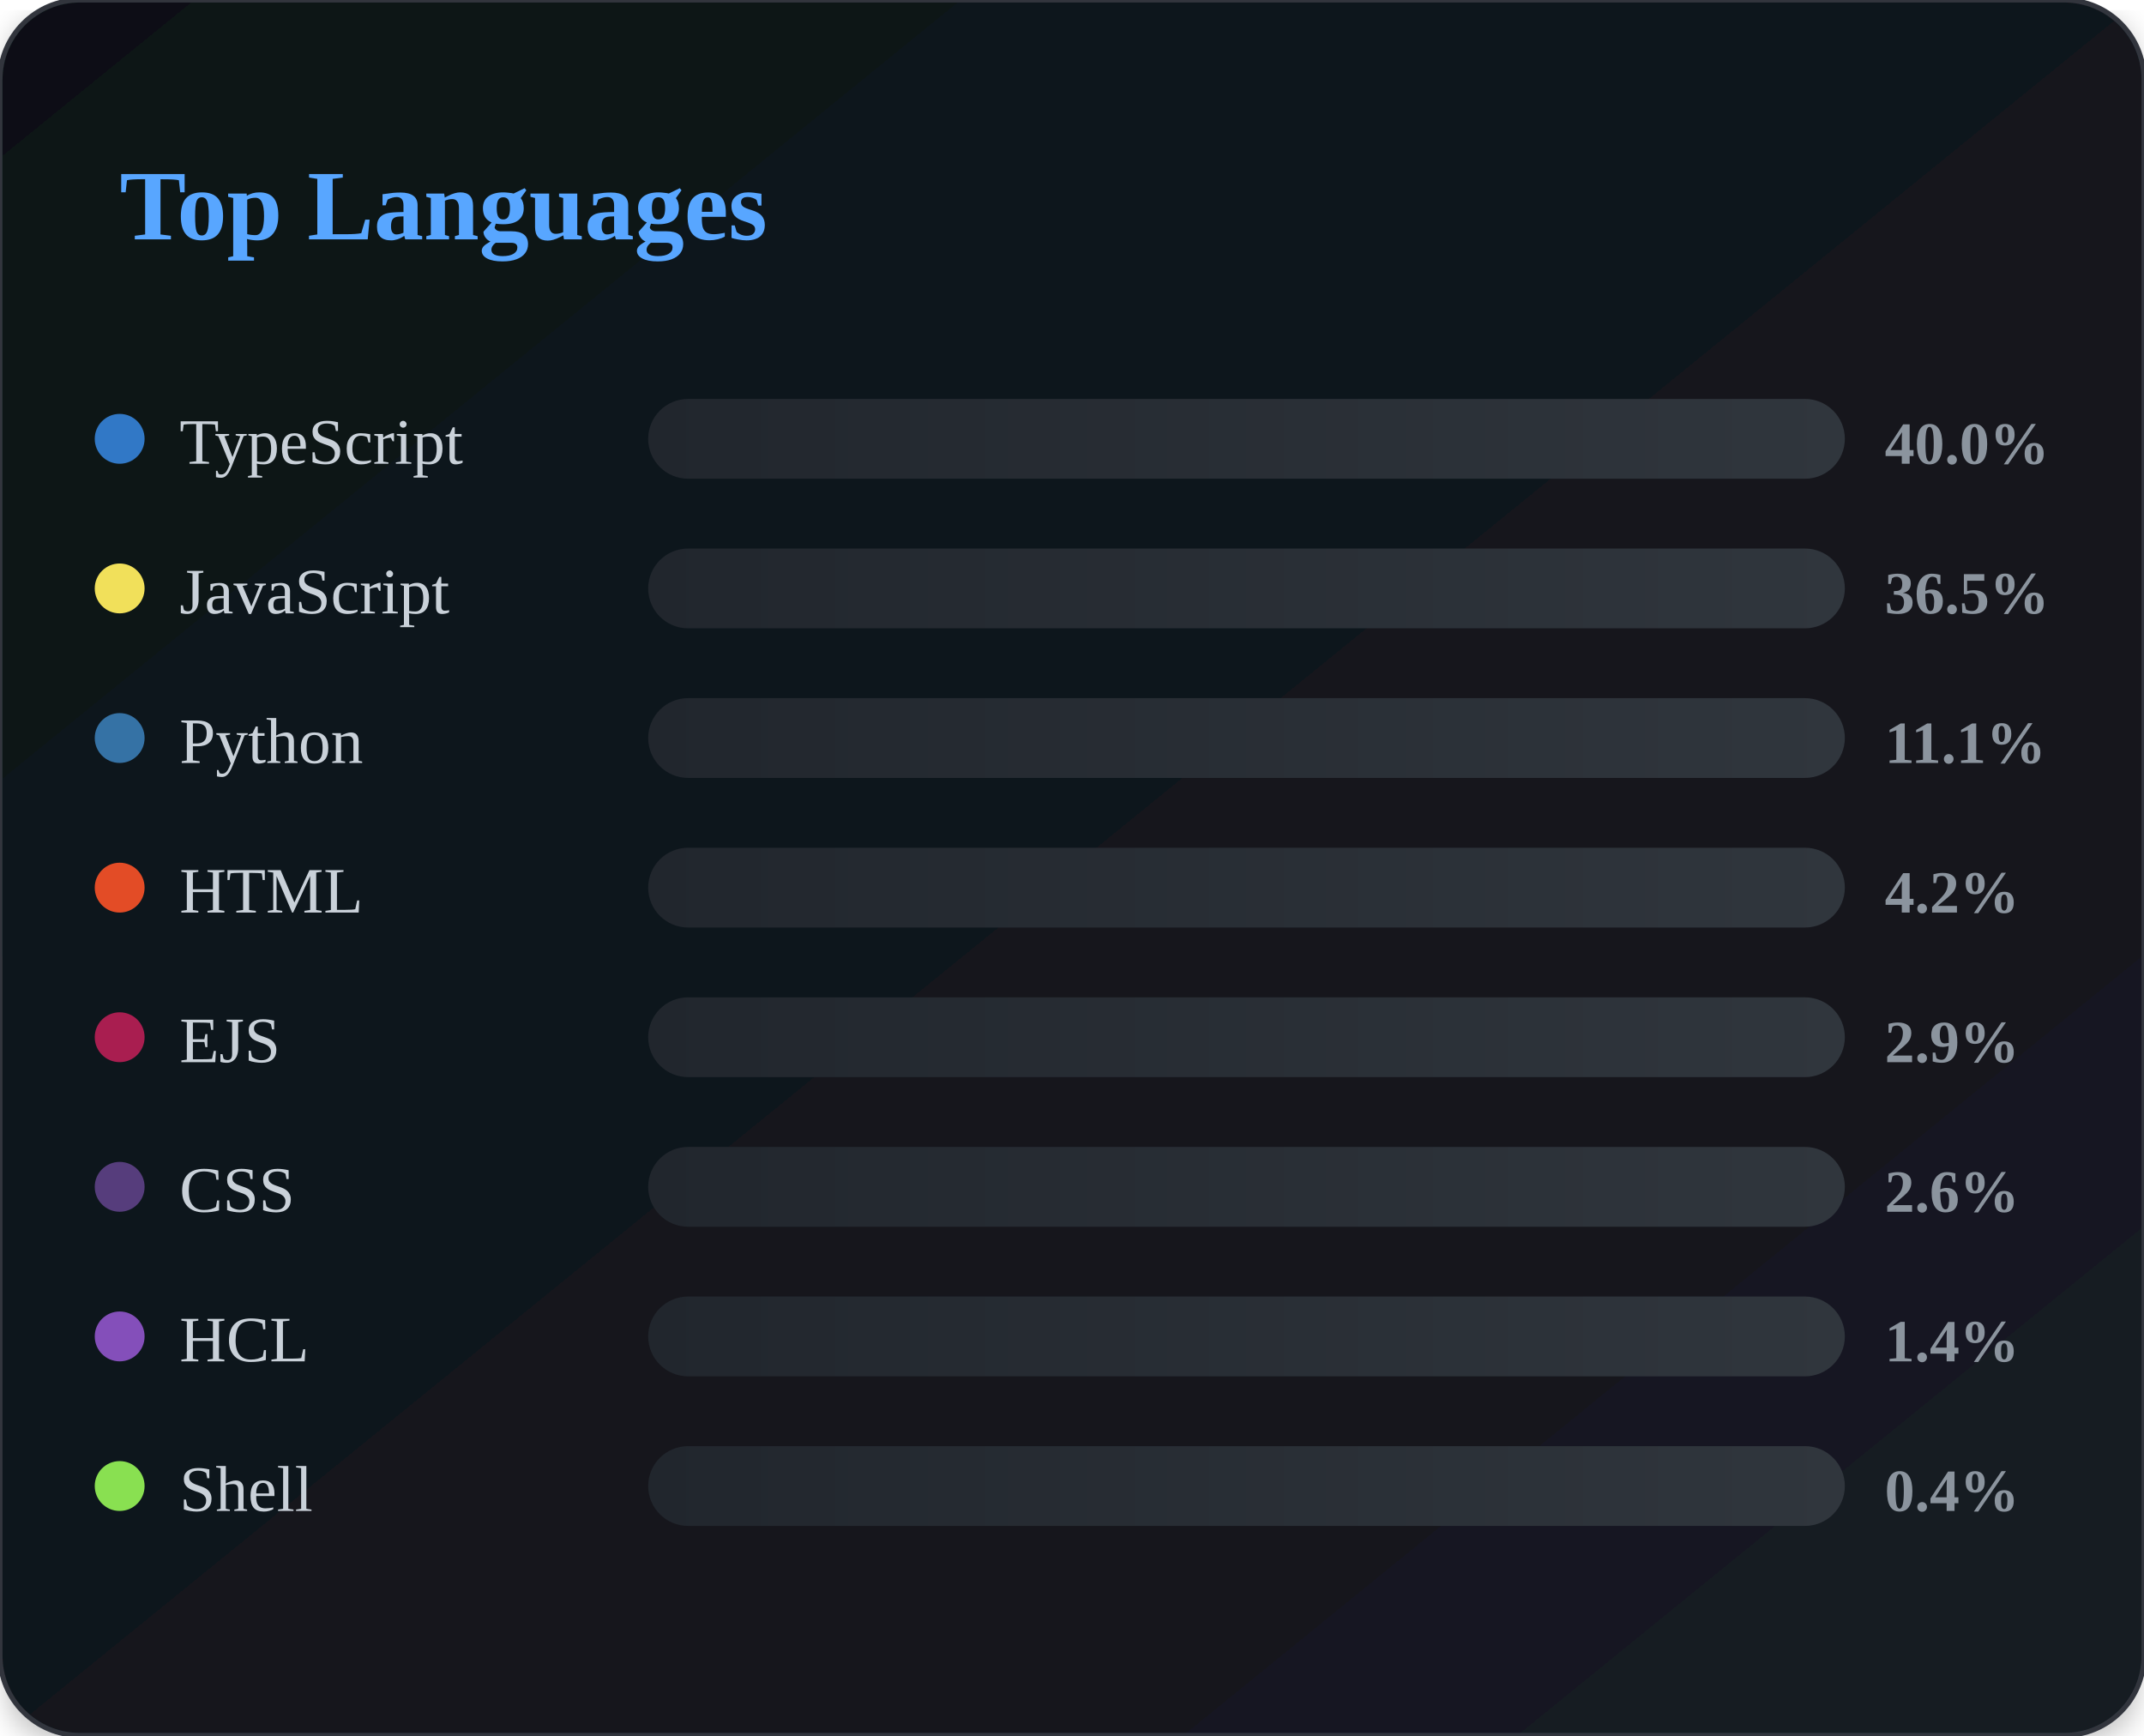
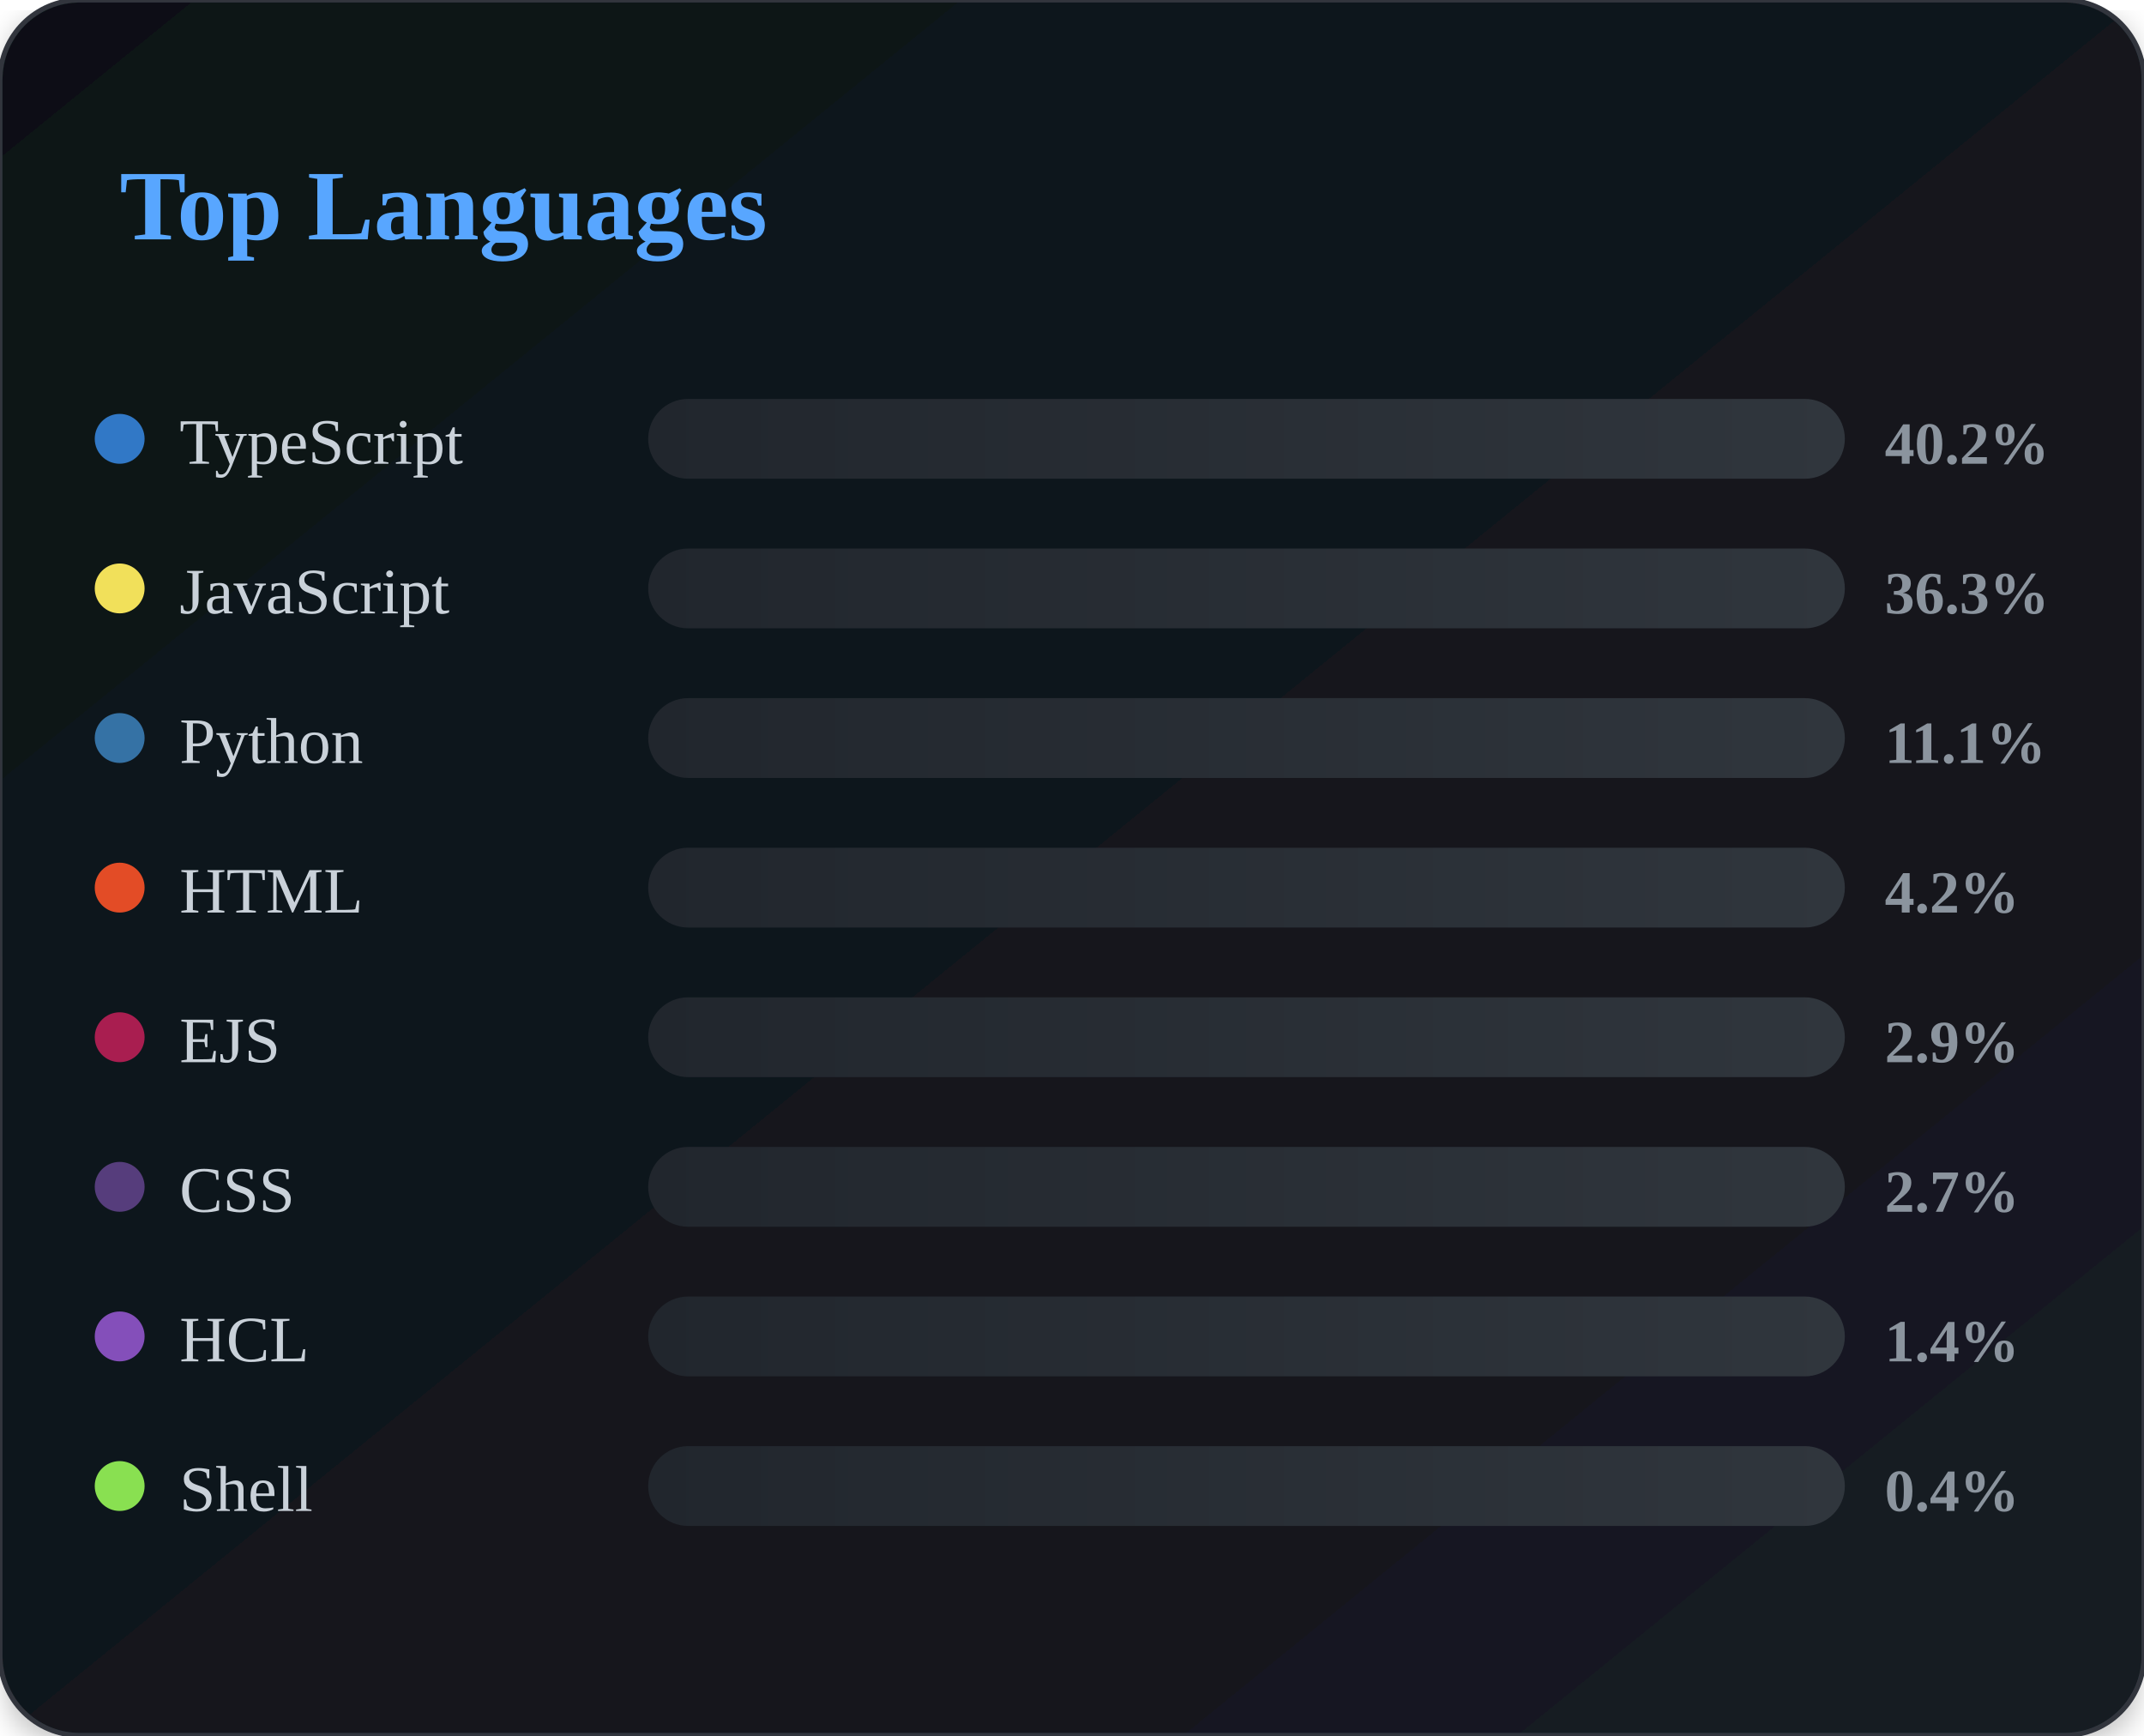
<svg xmlns="http://www.w3.org/2000/svg" width="430" height="348" viewBox="0 0 430 348">
  <defs>
    <linearGradient id="cardBg" x1="0" y1="0" x2="1" y2="1">
      <stop offset="0%" stop-color="#0d1117" />
      <stop offset="100%" stop-color="#161b22" />
    </linearGradient>
    <linearGradient id="barGrad" x1="0" y1="0" x2="1" y2="0">
      <stop offset="0%" stop-color="#58a6ff" />
      <stop offset="100%" stop-color="#1f6feb" />
    </linearGradient>
    <linearGradient id="barBg" x1="0" y1="0" x2="1" y2="0">
      <stop offset="0%" stop-color="#21262d" />
      <stop offset="100%" stop-color="#30363d" />
    </linearGradient>
    <filter id="softShadow" x="-20%" y="-20%" width="140%" height="140%">
      <feDropShadow dx="0" dy="2" stdDeviation="3" flood-color="#000" flood-opacity="0.25" />
    </filter>
  </defs>
  <rect width="100%" height="100%" rx="16" fill="url(#cardBg)" stroke="#30363d" filter="url(#softShadow)" />
  <text x="24" y="48" fill="#58a6ff" font-size="20" font-weight="700">
        Top Languages
    </text>
  <circle cx="24" cy="88" r="5" fill="#3178c6" />
  <text x="36" y="93" fill="#c9d1d9" font-size="13" font-weight="500">
            TypeScript
        </text>
  <rect x="130" y="80" width="240" height="16" rx="8" fill="url(#barBg)" />
  <rect x="130" y="80" width="0" height="16" rx="8" fill="url(#barGrad)">
-     <animate attributeName="width" from="0" to="96.072" dur="0.9s" fill="freeze" />
+     <animate attributeName="width" from="0" to="96.384" dur="0.9s" fill="freeze" />
  </rect>
  <text x="378" y="93" fill="#8b949e" font-size="12" font-weight="600">
-             40.0%
+             40.2%
        </text>
  <circle cx="24" cy="118" r="5" fill="#f1e05a" />
  <text x="36" y="123" fill="#c9d1d9" font-size="13" font-weight="500">
            JavaScript
        </text>
  <rect x="130" y="110" width="240" height="16" rx="8" fill="url(#barBg)" />
  <rect x="130" y="110" width="0" height="16" rx="8" fill="url(#barGrad)">
-     <animate attributeName="width" from="0" to="87.624" dur="0.9s" fill="freeze" />
+     <animate attributeName="width" from="0" to="87.144" dur="0.9s" fill="freeze" />
  </rect>
  <text x="378" y="123" fill="#8b949e" font-size="12" font-weight="600">
-             36.5%
+             36.3%
        </text>
  <circle cx="24" cy="148" r="5" fill="#3572A5" />
  <text x="36" y="153" fill="#c9d1d9" font-size="13" font-weight="500">
            Python
        </text>
  <rect x="130" y="140" width="240" height="16" rx="8" fill="url(#barBg)" />
  <rect x="130" y="140" width="0" height="16" rx="8" fill="url(#barGrad)">
-     <animate attributeName="width" from="0" to="26.616" dur="0.9s" fill="freeze" />
+     <animate attributeName="width" from="0" to="26.712" dur="0.9s" fill="freeze" />
  </rect>
  <text x="378" y="153" fill="#8b949e" font-size="12" font-weight="600">
            11.1%
        </text>
  <circle cx="24" cy="178" r="5" fill="#e34c26" />
  <text x="36" y="183" fill="#c9d1d9" font-size="13" font-weight="500">
            HTML
        </text>
  <rect x="130" y="170" width="240" height="16" rx="8" fill="url(#barBg)" />
  <rect x="130" y="170" width="0" height="16" rx="8" fill="url(#barGrad)">
-     <animate attributeName="width" from="0" to="9.984" dur="0.9s" fill="freeze" />
+     <animate attributeName="width" from="0" to="10.032" dur="0.9s" fill="freeze" />
  </rect>
  <text x="378" y="183" fill="#8b949e" font-size="12" font-weight="600">
            4.2%
        </text>
  <circle cx="24" cy="208" r="5" fill="#a91e50" />
  <text x="36" y="213" fill="#c9d1d9" font-size="13" font-weight="500">
            EJS
        </text>
  <rect x="130" y="200" width="240" height="16" rx="8" fill="url(#barBg)" />
  <rect x="130" y="200" width="0" height="16" rx="8" fill="url(#barGrad)">
-     <animate attributeName="width" from="0" to="6.888" dur="0.9s" fill="freeze" />
+     <animate attributeName="width" from="0" to="6.912" dur="0.9s" fill="freeze" />
  </rect>
  <text x="378" y="213" fill="#8b949e" font-size="12" font-weight="600">
            2.9%
        </text>
  <circle cx="24" cy="238" r="5" fill="#563d7c" />
  <text x="36" y="243" fill="#c9d1d9" font-size="13" font-weight="500">
            CSS
        </text>
  <rect x="130" y="230" width="240" height="16" rx="8" fill="url(#barBg)" />
  <rect x="130" y="230" width="0" height="16" rx="8" fill="url(#barGrad)">
-     <animate attributeName="width" from="0" to="6.36" dur="0.9s" fill="freeze" />
+     <animate attributeName="width" from="0" to="6.384" dur="0.9s" fill="freeze" />
  </rect>
  <text x="378" y="243" fill="#8b949e" font-size="12" font-weight="600">
-             2.6%
+             2.7%
        </text>
  <circle cx="24" cy="268" r="5" fill="#844FBA" />
  <text x="36" y="273" fill="#c9d1d9" font-size="13" font-weight="500">
            HCL
        </text>
  <rect x="130" y="260" width="240" height="16" rx="8" fill="url(#barBg)" />
  <rect x="130" y="260" width="0" height="16" rx="8" fill="url(#barGrad)">
-     <animate attributeName="width" from="0" to="3.432" dur="0.9s" fill="freeze" />
+     <animate attributeName="width" from="0" to="3.456" dur="0.9s" fill="freeze" />
  </rect>
  <text x="378" y="273" fill="#8b949e" font-size="12" font-weight="600">
            1.4%
        </text>
  <circle cx="24" cy="298" r="5" fill="#89e051" />
  <text x="36" y="303" fill="#c9d1d9" font-size="13" font-weight="500">
            Shell
        </text>
  <rect x="130" y="290" width="240" height="16" rx="8" fill="url(#barBg)" />
  <rect x="130" y="290" width="0" height="16" rx="8" fill="url(#barGrad)">
    <animate attributeName="width" from="0" to="0.984" dur="0.9s" fill="freeze" />
  </rect>
  <text x="378" y="303" fill="#8b949e" font-size="12" font-weight="600">
            0.4%
        </text>
</svg>
